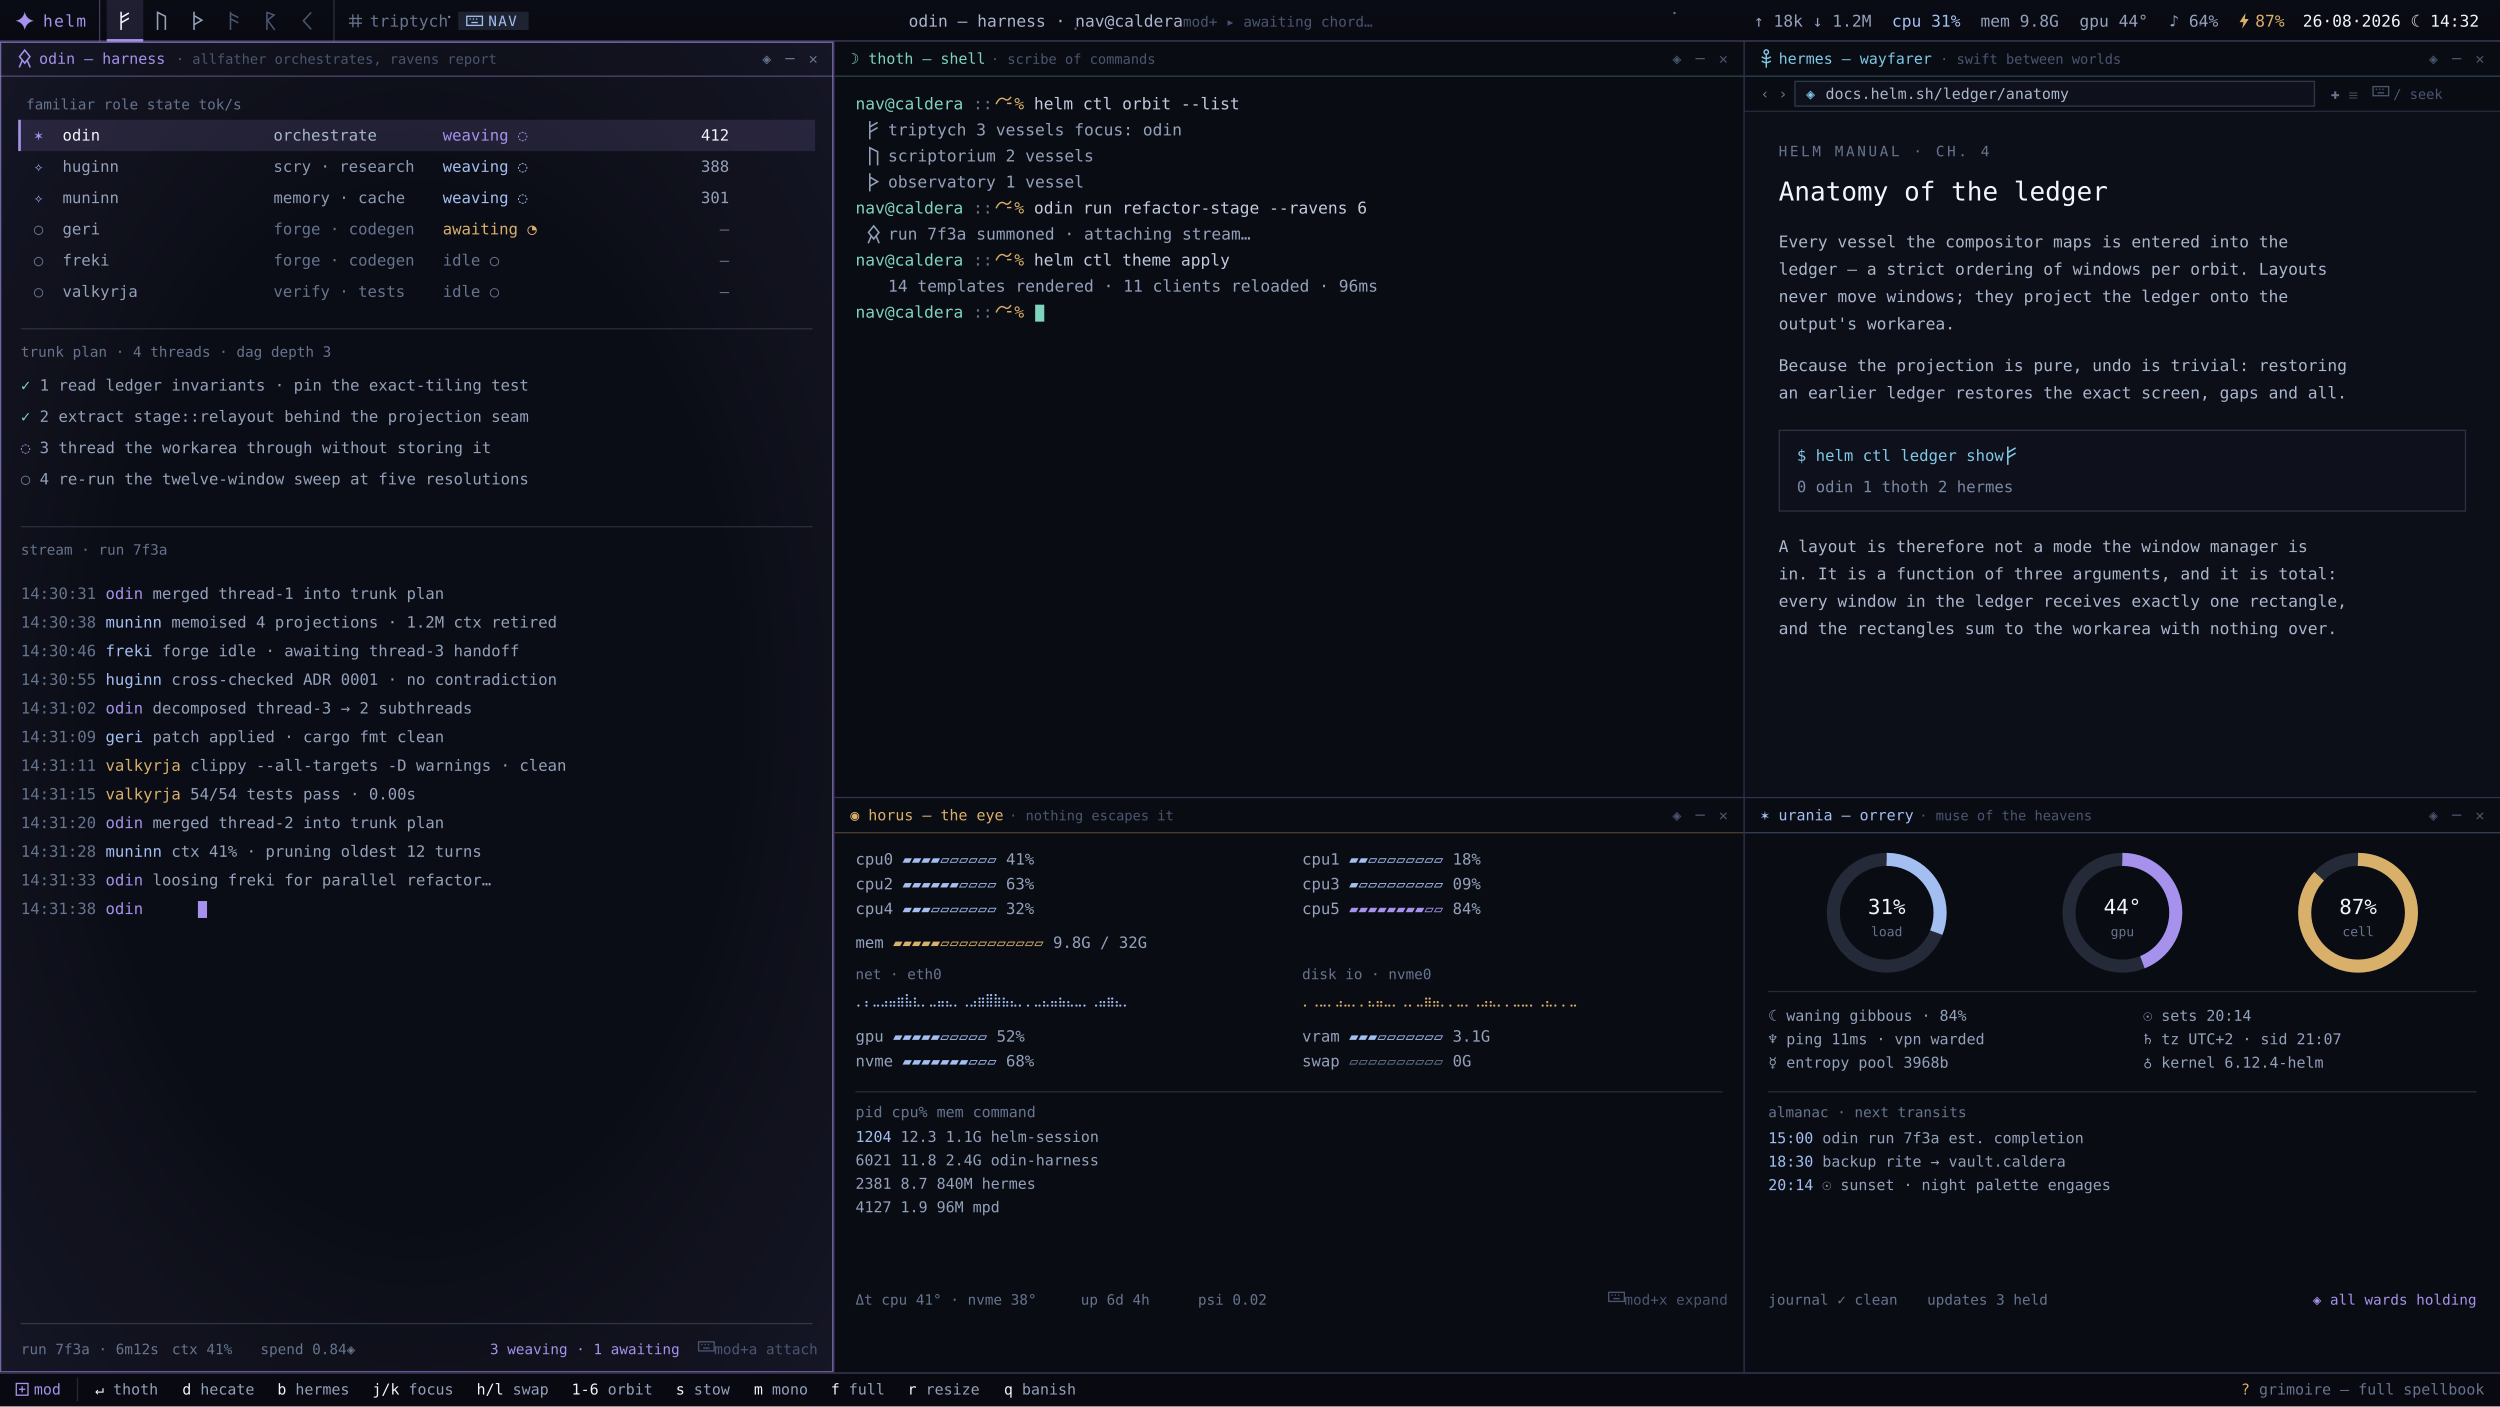
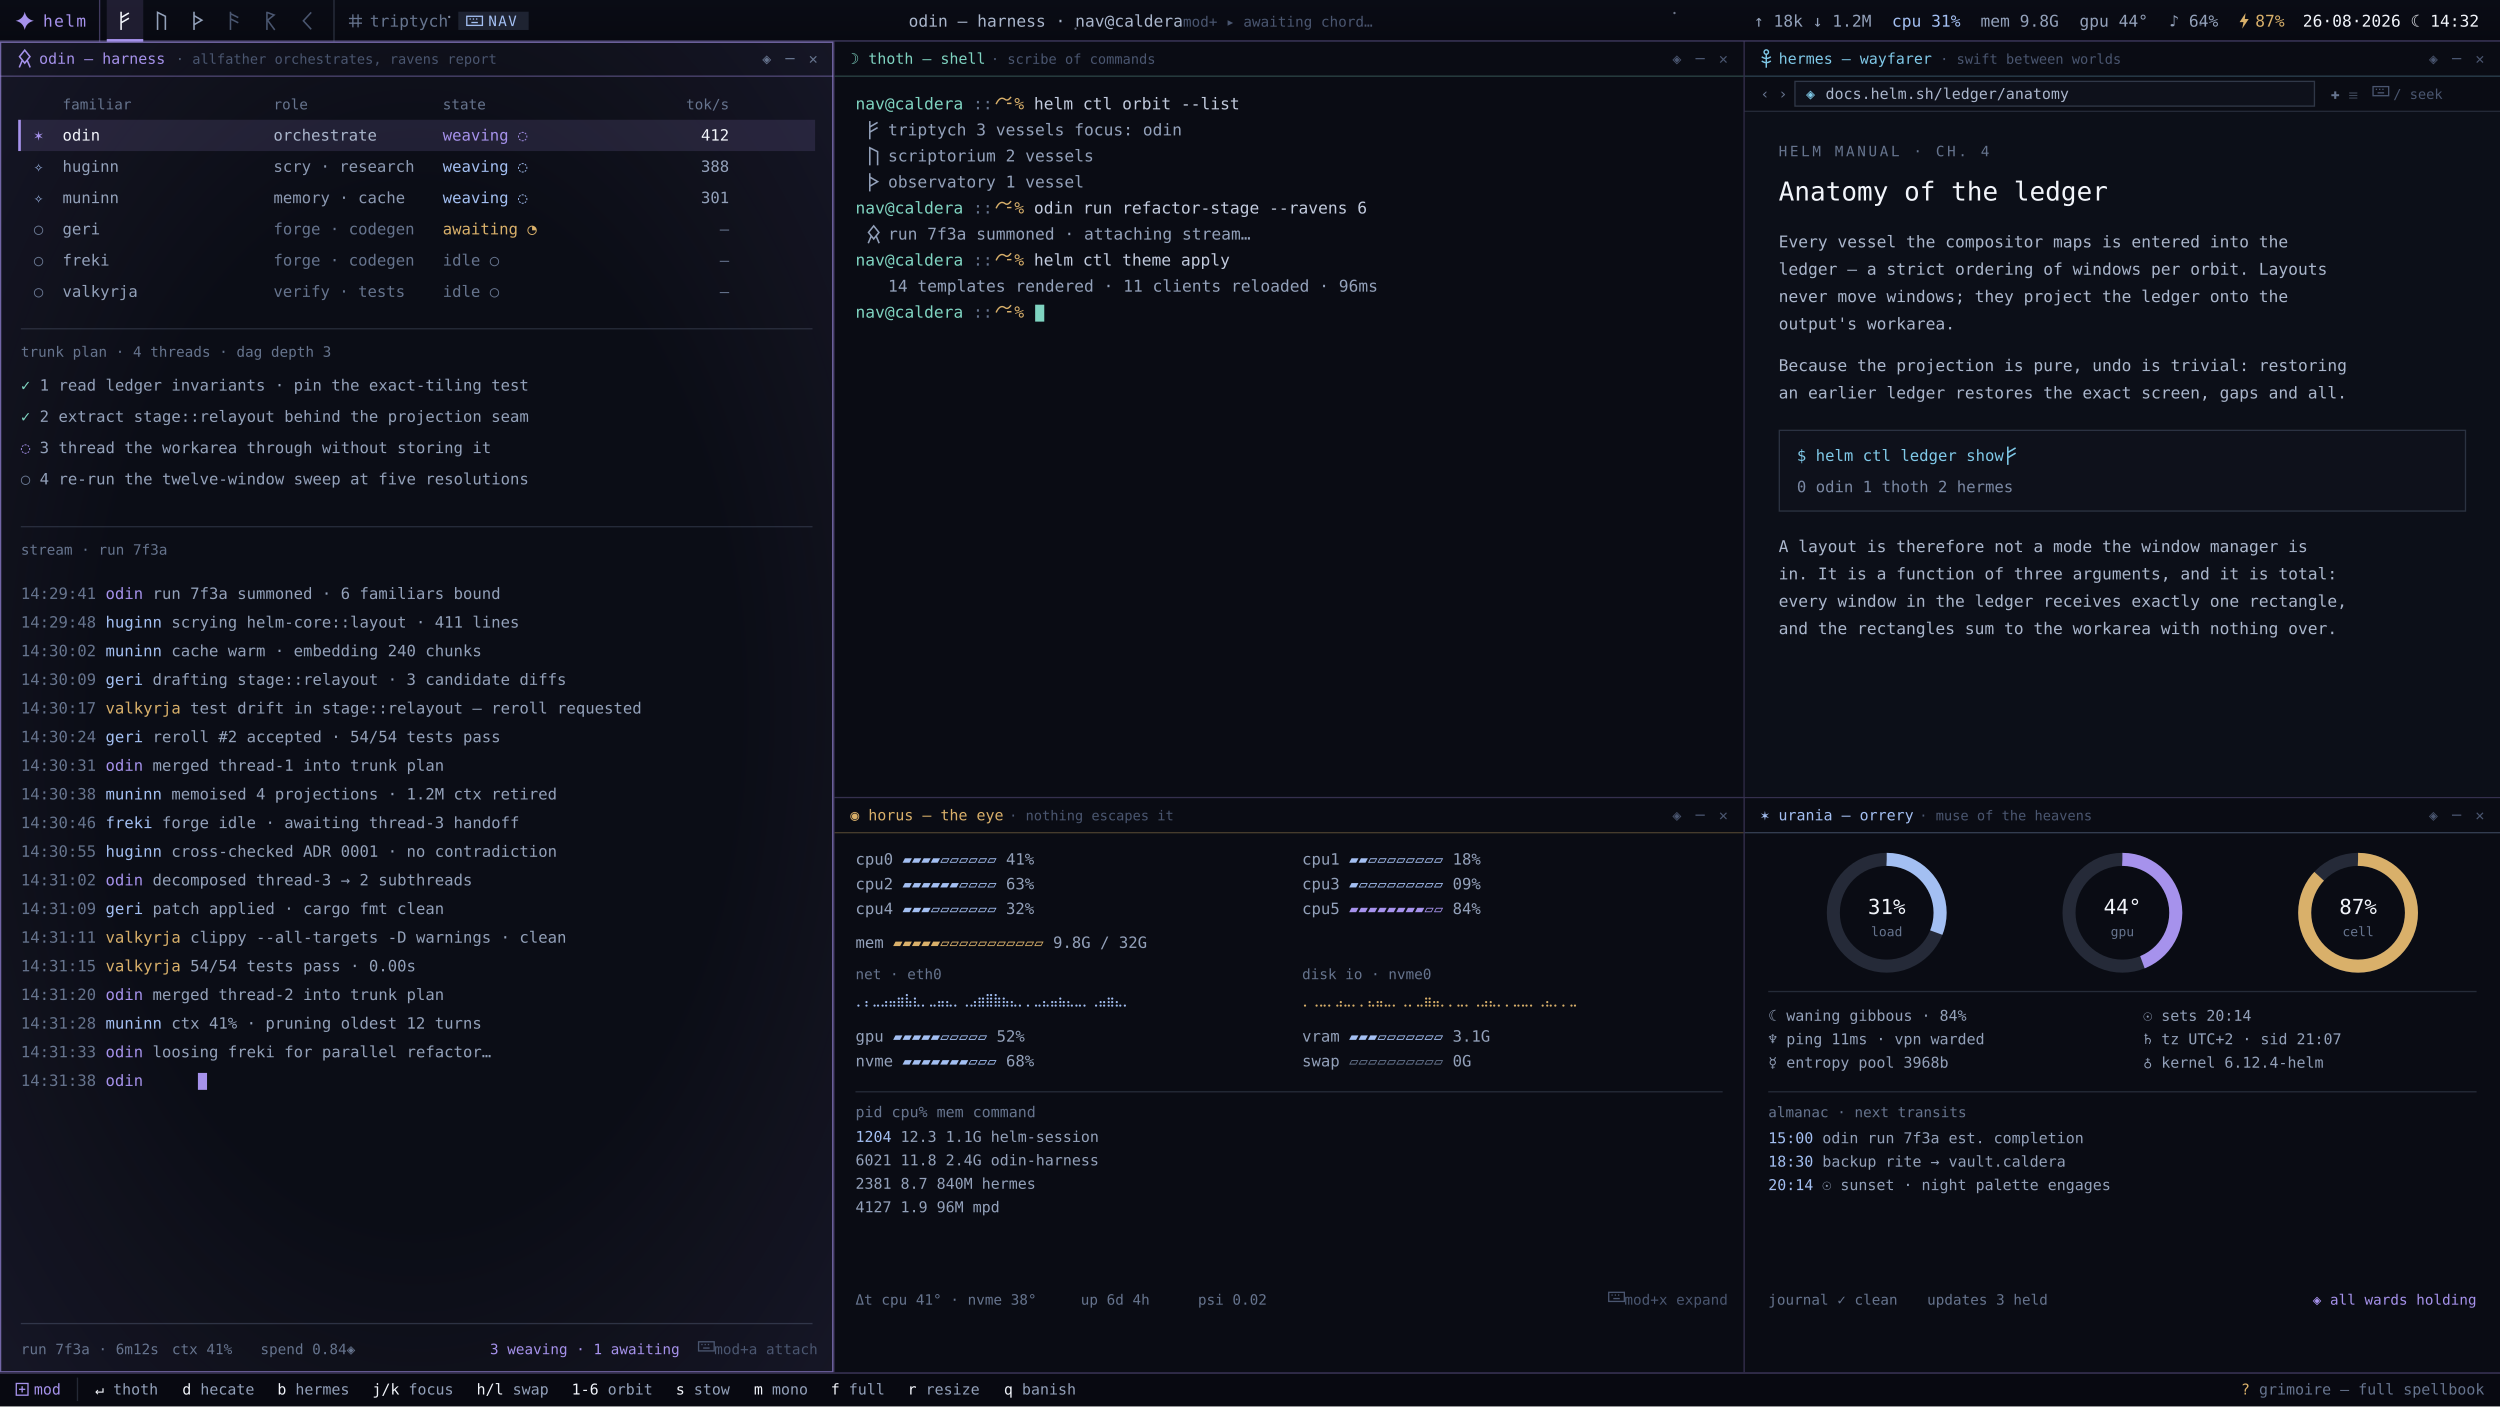
<svg xmlns="http://www.w3.org/2000/svg" viewBox="0 0 1920 1080" width="1920" height="1080" role="img" aria-label="The helm desktop: a 32-pixel bar with six runic orbits, a gapless triptych of five panes named odin, thoth, hermes, horus and urania, and a which-key strip along the bottom.">
  <defs>
    <linearGradient id="bar" x1="0" y1="0" x2="0" y2="1">
      <stop offset="0" stop-color="#0a0c15" />
      <stop offset="1" stop-color="#080911" />
    </linearGradient>
    <radialGradient id="glow" cx="50%" cy="50%" r="70%">
      <stop offset="0.55" stop-color="#a692ec" stop-opacity="0" />
      <stop offset="1" stop-color="#a692ec" stop-opacity="0.07" />
    </radialGradient>
    <g id="r1" fill="none" stroke="currentColor" stroke-width="1.2">
      <path d="M2,0 L2,14 M2,4.5 L8,1 M2,8.5 L8,5" />
    </g>
    <g id="r2" fill="none" stroke="currentColor" stroke-width="1.2">
      <path d="M2,14 L2,0.5 L8,3.5 L8,14" />
    </g>
    <g id="r3" fill="none" stroke="currentColor" stroke-width="1.2">
      <path d="M2,0 L2,14 M2,3 L8,6.5 L2,10 Z" />
    </g>
    <g id="r4" fill="none" stroke="currentColor" stroke-width="1.2">
      <path d="M2,0 L2,14 M2,1.5 L8,4.5 M2,5.5 L8,8.5" />
    </g>
    <g id="r5" fill="none" stroke="currentColor" stroke-width="1.2">
      <path d="M2,0 L2,14 M2,0.5 L7.5,2.5 L2.5,6.5 L8,14" />
    </g>
    <g id="r6" fill="none" stroke="currentColor" stroke-width="1.2">
      <path d="M8,0.5 L2,7 L8,13.5" />
    </g>
    <g id="rO" fill="none" stroke="currentColor" stroke-width="1.2">
      <path d="M5,0.5 L9,5.5 L5,10.5 L1,5.5 Z M3,8.6 L0.8,13.8 M7,8.6 L9.2,13.8" />
    </g>
    <g id="mark">
      <path d="M0,-7 Q1.2,-1.2 7,0 Q1.2,1.2 0,7 Q-1.2,1.2 -7,0 Q-1.2,-1.2 0,-7 Z" fill="currentColor" />
    </g>
    <g id="hash" fill="none" stroke="currentColor" stroke-width="1">
      <path d="M3,0 L3,10 M7,0 L7,10 M0,3.2 L10,3.2 M0,6.8 L10,6.8" />
    </g>
    <g id="kbd" fill="none" stroke="currentColor" stroke-width="1">
      <rect x="0.5" y="0.5" width="12" height="7" />
      <path d="M2.6,2.6 h1 M5.1,2.6 h1 M7.6,2.6 h1 M4,5.3 h5" />
    </g>
    <g id="cad" fill="none" stroke="currentColor" stroke-width="1.1">
      <path d="M4.5,3.6 L4.5,14" />
      <circle cx="4.5" cy="2" r="1.7" />
      <path d="M1,5.6 Q4.5,8.2 8,5.6 M1,8.8 Q4.5,11.4 8,8.8" />
    </g>
    <g id="sig" fill="none" stroke="currentColor" stroke-width="1.1">
      <path d="M0,8 Q3,1.4 7,4.4 Q9,5.9 11.5,2.4 M8.4,7.4 L11.8,7.4" />
    </g>
    <g id="bolt">
      <path d="M4.6,0 L0,7 L3,7 L2,12 L7,4.6 L4,4.6 Z" fill="currentColor" />
    </g>
    <g id="mod" fill="none" stroke="currentColor" stroke-width="1">
      <rect x="0.5" y="0.5" width="9" height="9" />
      <path d="M5,2.6 L5,7.4 M2.6,5 L7.4,5" />
    </g>
  </defs>
  <style>
text{font-family:'IBM Plex Mono','DejaVu Sans Mono','Liberation Mono',ui-monospace,monospace;white-space:pre}
.b{font-size:12.5px}.h{font-size:11.5px}.e{font-size:10.5px}.m{font-size:11px}.s{font-size:12px}
</style>
  <rect width="1920" height="1080" fill="#05060c" />
  <rect width="1920" height="32" fill="url(#bar)" />
  <g fill="#d2e1ff">
    <circle cx="345" cy="13" r="0.9" opacity=".6" />
    <circle cx="826" cy="22" r="0.9" opacity=".4" />
    <circle cx="1286" cy="10" r="0.9" opacity=".5" />
    <circle cx="1690" cy="19" r="0.9" opacity=".35" />
  </g>
  <rect y="31" width="1920" height="1" fill="#a692ec" opacity=".4" />
  <g color="#a692ec">
    <use href="#mark" x="19" y="16" />
  </g>
  <text class="b" x="33" y="20.5" fill="#a692ec" letter-spacing="1">helm</text>
  <rect x="76" width="1" height="32" fill="#a692ec" opacity=".35" />
  <rect x="82" width="28" height="32" fill="#a692ec" opacity=".14" />
  <rect x="82" y="30" width="28" height="2" fill="#a692ec" />
  <g color="#f2f5fb">
    <use href="#r1" x="91" y="9" />
  </g>
  <g color="#93a1ba">
    <use href="#r2" x="119" y="9" />
    <use href="#r3" x="147" y="9" />
  </g>
  <g color="#4a5670">
    <use href="#r4" x="175" y="9" />
    <use href="#r5" x="203" y="9" />
    <use href="#r6" x="231" y="9" />
  </g>
  <rect x="256" width="1" height="32" fill="#66748e" opacity=".35" />
  <g color="#66748e">
    <use href="#hash" x="268" y="11" />
  </g>
  <text class="b" x="284" y="20.5" fill="#66748e">triptych</text>
  <rect x="352" y="9" width="54" height="14" fill="#a3bff2" opacity=".14" />
  <g color="#a3bff2">
    <use href="#kbd" x="358" y="12" />
  </g>
  <text class="m" x="375" y="20" fill="#a3bff2" letter-spacing="1">NAV</text>
  <text class="b" x="876" y="20.5" fill="#aab6cc" text-anchor="middle">odin — harness · nav@caldera<tspan class="m" fill="#4a5670">      mod+ ▸ awaiting chord…</tspan>
  </text>
  <g fill="#93a1ba" class="b">
    <text x="1347" y="20.5">↑ 18k ↓ 1.2M</text>
    <text x="1453" y="20.5" fill="#a3bff2">cpu 31%</text>
    <text x="1521" y="20.5">mem 9.8G</text>
    <text x="1597" y="20.5">gpu 44°</text>
    <text x="1666" y="20.5">♪ 64%</text>
  </g>
  <g color="#d9b06a">
    <use href="#bolt" x="1720" y="10" />
  </g>
  <text class="b" x="1732" y="20.5" fill="#d9b06a">87%</text>
  <text class="b" x="1904" y="20.5" fill="#f2f5fb" text-anchor="end">26·08·2026 ☾ 14:32</text>
  <rect y="32" width="1920" height="1022" fill="#a692ec" opacity=".3" />
  <rect x="0.5" y="32.5" width="639" height="1021" fill="#0b0d16" stroke="#a692ec" stroke-opacity=".6" />
  <rect x="1" y="33" width="638" height="1020" fill="url(#glow)" />
  <rect y="58" width="640" height="1" fill="#a692ec" opacity=".4" />
  <g color="#a692ec">
    <use href="#rO" x="14" y="38" />
  </g>
  <text class="h" x="30" y="49" fill="#a692ec">odin — harness</text>
  <text class="e" x="135" y="49" fill="#4a5670">· allfather orchestrates, ravens report</text>
  <text class="h" x="628" y="49" fill="#66748e" text-anchor="end" letter-spacing="2">◈ ─ ✕</text>
-   <text class="m" x="20" y="84" fill="#66748e">      familiar          role               state       tok/s</text>
+   <g class="m" fill="#66748e">
+     <text x="48" y="84">familiar</text>
+     <text x="210" y="84">role</text>
+     <text x="340" y="84">state</text>
+     <text x="560" y="84" text-anchor="end">tok/s</text>
+   </g>
  <rect x="14" y="92" width="612" height="24" fill="#a692ec" opacity=".14" />
  <rect x="14" y="92" width="2" height="24" fill="#a692ec" />
  <g class="s">
    <text x="26" y="108" fill="#a692ec">✶</text>
    <text x="48" y="108" fill="#f2f5fb">odin</text>
    <text x="210" y="108" fill="#aab6cc">orchestrate</text>
    <text x="340" y="108" fill="#a692ec">weaving ◌</text>
    <text x="560" y="108" fill="#f2f5fb" text-anchor="end">412</text>
    <text x="26" y="132" fill="#a3bff2">✧</text>
    <text x="48" y="132" fill="#93a1ba">huginn</text>
    <text x="210" y="132" fill="#8c99b2">scry · research</text>
    <text x="340" y="132" fill="#a3bff2">weaving ◌</text>
    <text x="560" y="132" fill="#93a1ba" text-anchor="end">388</text>
    <text x="26" y="156" fill="#a3bff2">✧</text>
    <text x="48" y="156" fill="#93a1ba">muninn</text>
    <text x="210" y="156" fill="#8c99b2">memory · cache</text>
    <text x="340" y="156" fill="#a3bff2">weaving ◌</text>
    <text x="560" y="156" fill="#93a1ba" text-anchor="end">301</text>
    <text x="26" y="180" fill="#66748e">○</text>
    <text x="48" y="180" fill="#93a1ba">geri</text>
    <text x="210" y="180" fill="#66748e">forge · codegen</text>
    <text x="340" y="180" fill="#d9b06a">awaiting ◔</text>
    <text x="560" y="180" fill="#66748e" text-anchor="end">—</text>
    <text x="26" y="204" fill="#66748e">○</text>
    <text x="48" y="204" fill="#93a1ba">freki</text>
    <text x="210" y="204" fill="#66748e">forge · codegen</text>
    <text x="340" y="204" fill="#66748e">idle ○</text>
    <text x="560" y="204" fill="#66748e" text-anchor="end">—</text>
    <text x="26" y="228" fill="#66748e">○</text>
    <text x="48" y="228" fill="#93a1ba">valkyrja</text>
    <text x="210" y="228" fill="#66748e">verify · tests</text>
    <text x="340" y="228" fill="#66748e">idle ○</text>
    <text x="560" y="228" fill="#66748e" text-anchor="end">—</text>
  </g>
  <rect x="16" y="252" width="608" height="1" fill="#66748e" opacity=".3" />
  <text class="m" x="16" y="274" fill="#66748e">trunk plan · 4 threads · dag depth 3</text>
  <g class="s" fill="#93a1ba">
    <text x="16" y="300">
      <tspan fill="#7fd4c1">✓</tspan>  1  read ledger invariants · pin the exact-tiling test</text>
    <text x="16" y="324">
      <tspan fill="#7fd4c1">✓</tspan>  2  extract stage::relayout behind the projection seam</text>
    <text x="16" y="348">
      <tspan fill="#a692ec">◌</tspan>  3  thread the workarea through without storing it</text>
    <text x="16" y="372">
      <tspan fill="#66748e">○</tspan>  4  re-run the twelve-window sweep at five resolutions</text>
  </g>
  <rect x="16" y="404" width="608" height="1" fill="#66748e" opacity=".3" />
  <text class="m" x="16" y="426" fill="#66748e">stream · run 7f3a</text>
  <g class="s" fill="#93a1ba">
    <text x="16" y="460">
+       <tspan fill="#66748e">14:29:41</tspan>
+       <tspan fill="#a692ec">odin    </tspan> run 7f3a summoned · 6 familiars bound</text>
+     <text x="16" y="482">
+       <tspan fill="#66748e">14:29:48</tspan>
+       <tspan fill="#a3bff2">huginn  </tspan> scrying helm-core::layout · 411 lines</text>
+     <text x="16" y="504">
+       <tspan fill="#66748e">14:30:02</tspan>
+       <tspan fill="#a3bff2">muninn  </tspan> cache warm · embedding 240 chunks</text>
+     <text x="16" y="526">
+       <tspan fill="#66748e">14:30:09</tspan>
+       <tspan fill="#a3bff2">geri    </tspan> drafting stage::relayout · 3 candidate diffs</text>
+     <text x="16" y="548">
+       <tspan fill="#66748e">14:30:17</tspan>
+       <tspan fill="#d9b06a">valkyrja</tspan> test drift in stage::relayout — reroll requested</text>
+     <text x="16" y="570">
+       <tspan fill="#66748e">14:30:24</tspan>
+       <tspan fill="#a3bff2">geri    </tspan> reroll #2 accepted · 54/54 tests pass</text>
+     <text x="16" y="592">
      <tspan fill="#66748e">14:30:31</tspan>
      <tspan fill="#a692ec">odin    </tspan> merged thread-1 into trunk plan</text>
-     <text x="16" y="482">
+     <text x="16" y="614">
      <tspan fill="#66748e">14:30:38</tspan>
      <tspan fill="#a3bff2">muninn  </tspan> memoised 4 projections · 1.2M ctx retired</text>
-     <text x="16" y="504">
+     <text x="16" y="636">
      <tspan fill="#66748e">14:30:46</tspan>
      <tspan fill="#a3bff2">freki   </tspan> forge idle · awaiting thread-3 handoff</text>
-     <text x="16" y="526">
+     <text x="16" y="658">
      <tspan fill="#66748e">14:30:55</tspan>
      <tspan fill="#a3bff2">huginn  </tspan> cross-checked ADR 0001 · no contradiction</text>
-     <text x="16" y="548">
+     <text x="16" y="680">
      <tspan fill="#66748e">14:31:02</tspan>
      <tspan fill="#a692ec">odin    </tspan> decomposed thread-3 → 2 subthreads</text>
-     <text x="16" y="570">
+     <text x="16" y="702">
      <tspan fill="#66748e">14:31:09</tspan>
      <tspan fill="#a3bff2">geri    </tspan> patch applied · cargo fmt clean</text>
-     <text x="16" y="592">
+     <text x="16" y="724">
      <tspan fill="#66748e">14:31:11</tspan>
      <tspan fill="#d9b06a">valkyrja</tspan> clippy --all-targets -D warnings · clean</text>
-     <text x="16" y="614">
+     <text x="16" y="746">
      <tspan fill="#66748e">14:31:15</tspan>
      <tspan fill="#d9b06a">valkyrja</tspan> 54/54 tests pass · 0.00s</text>
-     <text x="16" y="636">
+     <text x="16" y="768">
      <tspan fill="#66748e">14:31:20</tspan>
      <tspan fill="#a692ec">odin    </tspan> merged thread-2 into trunk plan</text>
-     <text x="16" y="658">
+     <text x="16" y="790">
      <tspan fill="#66748e">14:31:28</tspan>
      <tspan fill="#a3bff2">muninn  </tspan> ctx 41% · pruning oldest 12 turns</text>
-     <text x="16" y="680">
+     <text x="16" y="812">
      <tspan fill="#66748e">14:31:33</tspan>
      <tspan fill="#a692ec">odin    </tspan> loosing freki for parallel refactor…</text>
-     <text x="16" y="702" fill="#f2f5fb">
+     <text x="16" y="834" fill="#f2f5fb">
      <tspan fill="#66748e">14:31:38</tspan>
      <tspan fill="#a692ec">odin    </tspan>
    </text>
  </g>
-   <rect x="152" y="692" width="7" height="13" fill="#a692ec" />
+   <rect x="152" y="824" width="7" height="13" fill="#a692ec" />
  <rect x="16" y="1016" width="608" height="1" fill="#66748e" opacity=".35" />
  <g class="m" fill="#66748e">
    <text x="16" y="1040">run 7f3a · 6m12s</text>
    <text x="132" y="1040">ctx 41%</text>
    <text x="200" y="1040">spend 0.84◈</text>
    <text x="522" y="1040" fill="#a692ec" text-anchor="end">3 weaving · 1 awaiting</text>
    <text x="628" y="1040" fill="#4a5670" text-anchor="end">mod+a attach</text>
  </g>
  <g color="#4a5670">
    <use href="#kbd" x="536" y="1030" />
  </g>
  <rect x="641" y="32" width="698" height="580" fill="#0a0c14" />
  <rect x="641" y="58" width="698" height="1" fill="#7fd4c1" opacity=".28" />
  <text class="h" x="653" y="49" fill="#7fd4c1">☽ thoth — shell</text>
  <text class="e" x="761" y="49" fill="#4a5670">· scribe of commands</text>
  <text class="h" x="1327" y="49" fill="#4a5670" text-anchor="end" letter-spacing="2">◈ ─ ✕</text>
  <g class="b">
    <text x="657" y="84">
      <tspan fill="#7fd4c1">nav@caldera</tspan>
      <tspan fill="#66748e">::</tspan>
    </text>
    <g color="#d9b06a">
      <use href="#sig" x="765" y="72" />
    </g>
    <text x="779" y="84">
      <tspan fill="#d9b06a">%</tspan>
      <tspan fill="#c2cbde">helm ctl orbit --list</tspan>
    </text>
    <g color="#93a1ba">
      <use href="#r1" x="666" y="93" />
    </g>
    <text x="682" y="104" fill="#93a1ba">triptych    3 vessels   focus: odin</text>
    <g color="#93a1ba">
      <use href="#r2" x="666" y="113" />
    </g>
    <text x="682" y="124" fill="#93a1ba">scriptorium 2 vessels</text>
    <g color="#93a1ba">
      <use href="#r3" x="666" y="133" />
    </g>
    <text x="682" y="144" fill="#93a1ba">observatory 1 vessel</text>
    <text x="657" y="164">
      <tspan fill="#7fd4c1">nav@caldera</tspan>
      <tspan fill="#66748e">::</tspan>
    </text>
    <g color="#d9b06a">
      <use href="#sig" x="765" y="152" />
    </g>
    <text x="779" y="164">
      <tspan fill="#d9b06a">%</tspan>
      <tspan fill="#c2cbde">odin run refactor-stage --ravens 6</tspan>
    </text>
    <g color="#93a1ba">
      <use href="#rO" x="666" y="173" />
    </g>
    <text x="682" y="184" fill="#93a1ba">run 7f3a summoned · attaching stream…</text>
    <text x="657" y="204">
      <tspan fill="#7fd4c1">nav@caldera</tspan>
      <tspan fill="#66748e">::</tspan>
    </text>
    <g color="#d9b06a">
      <use href="#sig" x="765" y="192" />
    </g>
    <text x="779" y="204">
      <tspan fill="#d9b06a">%</tspan>
      <tspan fill="#c2cbde">helm ctl theme apply</tspan>
    </text>
    <text x="682" y="224" fill="#93a1ba">14 templates rendered · 11 clients reloaded · 96ms</text>
    <text x="657" y="244">
      <tspan fill="#7fd4c1">nav@caldera</tspan>
      <tspan fill="#66748e">::</tspan>
    </text>
    <g color="#d9b06a">
      <use href="#sig" x="765" y="232" />
    </g>
    <text x="779" y="244" fill="#d9b06a">%</text>
  </g>
  <rect x="795" y="234" width="7" height="13" fill="#7fd4c1" />
  <rect x="1340" y="32" width="580" height="580" fill="#0a0c14" />
  <rect x="1340" y="58" width="580" height="1" fill="#7fc9e8" opacity=".28" />
  <g color="#7fc9e8">
    <use href="#cad" x="1352" y="38" />
  </g>
  <text class="h" x="1366" y="49" fill="#7fc9e8">hermes — wayfarer</text>
  <text class="e" x="1490" y="49" fill="#4a5670">· swift between worlds</text>
  <text class="h" x="1908" y="49" fill="#4a5670" text-anchor="end" letter-spacing="2">◈ ─ ✕</text>
  <rect x="1340" y="85" width="580" height="1" fill="#66748e" opacity=".3" />
  <text class="h" x="1352" y="76" fill="#66748e">‹ ›</text>
  <rect x="1378.5" y="62.5" width="399" height="19" fill="#0e111b" stroke="#66748e" stroke-opacity=".4" />
  <text class="h" x="1387" y="76" fill="#7fc9e8">◈</text>
  <text class="h" x="1402" y="76" fill="#aab6cc">docs.helm.sh/ledger/anatomy</text>
  <text class="h" x="1790" y="76" fill="#66748e">✚ ☰</text>
  <g color="#4a5670">
    <use href="#kbd" x="1822" y="66" />
  </g>
  <text class="e" x="1838" y="76" fill="#4a5670">/ seek</text>
  <rect x="1340" y="86" width="580" height="526" fill="#0c0f18" />
  <text class="m" x="1366" y="120" fill="#66748e" letter-spacing="2">HELM MANUAL · CH. 4</text>
  <text x="1366" y="154" fill="#f2f5fb" font-size="20">Anatomy of the ledger</text>
  <g class="b" fill="#aab6cc">
    <text x="1366" y="190">Every vessel the compositor maps is entered into the</text>
    <text x="1366" y="211">ledger — a strict ordering of windows per orbit. Layouts</text>
    <text x="1366" y="232">never move windows; they project the ledger onto the</text>
    <text x="1366" y="253">output's workarea.</text>
    <text x="1366" y="285">Because the projection is pure, undo is trivial: restoring</text>
    <text x="1366" y="306">an earlier ledger restores the exact screen, gaps and all.</text>
  </g>
  <rect x="1366.5" y="330.5" width="527" height="62" fill="#0e111b" stroke="#66748e" stroke-opacity=".35" />
  <text class="s" x="1380" y="354" fill="#7fc9e8">$ helm ctl ledger show</text>
  <g color="#7fc9e8">
    <use href="#r1" x="1540" y="343" />
  </g>
  <text class="s" x="1380" y="378" fill="#7b89a4">0 odin    1 thoth    2 hermes</text>
  <g class="b" fill="#aab6cc">
    <text x="1366" y="424">A layout is therefore not a mode the window manager is</text>
    <text x="1366" y="445">in. It is a function of three arguments, and it is total:</text>
    <text x="1366" y="466">every window in the ledger receives exactly one rectangle,</text>
    <text x="1366" y="487">and the rectangles sum to the workarea with nothing over.</text>
  </g>
  <rect x="641" y="613" width="698" height="441" fill="#0a0c14" />
  <rect x="641" y="639" width="698" height="1" fill="#d9b06a" opacity=".3" />
  <text class="h" x="653" y="630" fill="#d9b06a">◉ horus — the eye</text>
  <text class="e" x="775" y="630" fill="#4a5670">· nothing escapes it</text>
  <text class="h" x="1327" y="630" fill="#4a5670" text-anchor="end" letter-spacing="2">◈ ─ ✕</text>
  <g class="s" fill="#93a1ba">
    <text x="657" y="664">cpu0 <tspan fill="#a3bff2">▰▰▰▰▱▱▱▱▱▱</tspan> 41%</text>
    <text x="1000" y="664">cpu1 <tspan fill="#a3bff2">▰▰▱▱▱▱▱▱▱▱</tspan> 18%</text>
    <text x="657" y="683">cpu2 <tspan fill="#a3bff2">▰▰▰▰▰▰▱▱▱▱</tspan> 63%</text>
    <text x="1000" y="683">cpu3 <tspan fill="#a3bff2">▰▱▱▱▱▱▱▱▱▱</tspan> 09%</text>
    <text x="657" y="702">cpu4 <tspan fill="#a3bff2">▰▰▰▱▱▱▱▱▱▱</tspan> 32%</text>
    <text x="1000" y="702">cpu5 <tspan fill="#a692ec">▰▰▰▰▰▰▰▰▱▱</tspan> 84%</text>
    <text x="657" y="728">mem <tspan fill="#d9b06a">▰▰▰▰▰▱▱▱▱▱▱▱▱▱▱▱</tspan> 9.8G / 32G</text>
  </g>
  <text class="m" x="657" y="752" fill="#66748e">net · eth0</text>
  <text class="s" x="657" y="772" fill="#a3bff2" letter-spacing="-1">⡀⡄⣀⣠⣤⣶⣧⣆⡀⣀⣤⣄⡀⢀⣠⣶⣿⣷⣦⣄⡀⡀⣀⣄⣤⣦⣄⣀⡀⢀⣤⣶⣄⡀</text>
  <text class="m" x="1000" y="752" fill="#66748e">disk io · nvme0</text>
  <text class="s" x="1000" y="772" fill="#d9b06a" letter-spacing="-1">⡀⢀⣀⡀⣠⣀⡀⡀⣄⣤⣀⡀⢀⡀⣀⣶⣤⡀⡀⣀⡀⢀⣠⣄⡀⡀⣀⣀⡀⢀⣄⡀⡀⣀</text>
  <g class="s" fill="#93a1ba">
    <text x="657" y="800">gpu  <tspan fill="#a3bff2">▰▰▰▰▰▱▱▱▱▱</tspan> 52%</text>
    <text x="1000" y="800">vram <tspan fill="#a3bff2">▰▰▰▱▱▱▱▱▱▱</tspan> 3.1G</text>
    <text x="657" y="819">nvme <tspan fill="#a3bff2">▰▰▰▰▰▰▰▱▱▱</tspan> 68%</text>
    <text x="1000" y="819">swap <tspan fill="#66748e">▱▱▱▱▱▱▱▱▱▱</tspan> 0G</text>
  </g>
  <rect x="657" y="838" width="666" height="1" fill="#66748e" opacity=".3" />
  <g class="h">
    <text x="657" y="858" fill="#66748e"> pid     cpu%  mem     command</text>
    <text x="657" y="877" fill="#93a1ba">
      <tspan fill="#a3bff2"> 1204</tspan>   12.3  1.1G    helm-session</text>
    <text x="657" y="895" fill="#93a1ba"> 6021   11.8  2.4G    odin-harness</text>
    <text x="657" y="913" fill="#93a1ba"> 2381    8.7  840M    hermes</text>
    <text x="657" y="931" fill="#93a1ba"> 4127    1.9   96M    mpd</text>
  </g>
  <g class="m" fill="#66748e">
    <text x="657" y="1002">Δt cpu 41° · nvme 38°</text>
    <text x="830" y="1002">up 6d 4h</text>
    <text x="920" y="1002">psi 0.02</text>
    <text x="1327" y="1002" fill="#4a5670" text-anchor="end">mod+x expand</text>
  </g>
  <g color="#4a5670">
    <use href="#kbd" x="1235" y="992" />
  </g>
  <rect x="1340" y="613" width="580" height="441" fill="#0a0c14" />
  <rect x="1340" y="639" width="580" height="1" fill="#a3bff2" opacity=".28" />
  <text class="h" x="1352" y="630" fill="#a3bff2">✶ urania — orrery</text>
  <text class="e" x="1474" y="630" fill="#4a5670">· muse of the heavens</text>
  <text class="h" x="1908" y="630" fill="#4a5670" text-anchor="end" letter-spacing="2">◈ ─ ✕</text>
  <g fill="none" stroke-width="10">
    <circle cx="1449" cy="701" r="41" stroke="#66748e" stroke-opacity=".3" />
    <circle cx="1449" cy="701" r="41" stroke="#a3bff2" stroke-dasharray="80 178" transform="rotate(-90 1449 701)" />
    <circle cx="1630" cy="701" r="41" stroke="#66748e" stroke-opacity=".3" />
    <circle cx="1630" cy="701" r="41" stroke="#a692ec" stroke-dasharray="113 145" transform="rotate(-90 1630 701)" />
    <circle cx="1811" cy="701" r="41" stroke="#66748e" stroke-opacity=".3" />
    <circle cx="1811" cy="701" r="41" stroke="#d9b06a" stroke-dasharray="224 34" transform="rotate(-90 1811 701)" />
  </g>
  <g text-anchor="middle">
    <text x="1449" y="702" fill="#f2f5fb" font-size="16">31%</text>
    <text x="1449" y="719" fill="#66748e" font-size="10">load</text>
    <text x="1630" y="702" fill="#f2f5fb" font-size="16">44°</text>
    <text x="1630" y="719" fill="#66748e" font-size="10">gpu</text>
    <text x="1811" y="702" fill="#f2f5fb" font-size="16">87%</text>
    <text x="1811" y="719" fill="#66748e" font-size="10">cell</text>
  </g>
  <rect x="1358" y="761" width="544" height="1" fill="#66748e" opacity=".3" />
  <g class="h" fill="#93a1ba">
    <text x="1358" y="784">☾ waning gibbous · 84%</text>
    <text x="1646" y="784">☉ sets 20:14</text>
    <text x="1358" y="802">♆ ping 11ms · vpn warded</text>
    <text x="1646" y="802">♄ tz UTC+2 · sid 21:07</text>
    <text x="1358" y="820">☿ entropy pool 3968b</text>
    <text x="1646" y="820">♁ kernel 6.12.4-helm</text>
  </g>
  <rect x="1358" y="838" width="544" height="1" fill="#66748e" opacity=".3" />
  <text class="m" x="1358" y="858" fill="#66748e">almanac · next transits</text>
  <g class="h" fill="#93a1ba">
    <text x="1358" y="878">
      <tspan fill="#a3bff2">15:00</tspan>   odin run 7f3a est. completion</text>
    <text x="1358" y="896">
      <tspan fill="#a3bff2">18:30</tspan>   backup rite → vault.caldera</text>
    <text x="1358" y="914">
      <tspan fill="#a3bff2">20:14</tspan>   ☉ sunset · night palette engages</text>
  </g>
  <g class="m" fill="#66748e">
    <text x="1358" y="1002">journal ✓ clean</text>
    <text x="1480" y="1002">updates 3 held</text>
    <text x="1902" y="1002" fill="#a692ec" text-anchor="end">◈ all wards holding</text>
  </g>
  <rect y="1054" width="1920" height="26" fill="#080911" />
  <rect y="1054" width="1920" height="1" fill="#a692ec" opacity=".35" />
  <g color="#a692ec">
    <use href="#mod" x="12" y="1062" />
  </g>
  <text class="h" x="26" y="1071" fill="#a692ec">mod</text>
  <rect x="59" y="1058" width="1" height="18" fill="#66748e" opacity=".3" />
  <g class="h" fill="#93a1ba">
    <text x="73" y="1071">
      <tspan fill="#f2f5fb">↵</tspan> thoth</text>
    <text x="140" y="1071">
      <tspan fill="#f2f5fb">d</tspan> hecate</text>
    <text x="213" y="1071">
      <tspan fill="#f2f5fb">b</tspan> hermes</text>
    <text x="286" y="1071">
      <tspan fill="#f2f5fb">j/k</tspan> focus</text>
    <text x="366" y="1071">
      <tspan fill="#f2f5fb">h/l</tspan> swap</text>
    <text x="439" y="1071">
      <tspan fill="#f2f5fb">1-6</tspan> orbit</text>
    <text x="519" y="1071">
      <tspan fill="#f2f5fb">s</tspan> stow</text>
    <text x="579" y="1071">
      <tspan fill="#f2f5fb">m</tspan> mono</text>
    <text x="638" y="1071">
      <tspan fill="#f2f5fb">f</tspan> full</text>
    <text x="697" y="1071">
      <tspan fill="#f2f5fb">r</tspan> resize</text>
    <text x="771" y="1071">
      <tspan fill="#f2f5fb">q</tspan> banish</text>
  </g>
  <text class="h" x="1908" y="1071" fill="#66748e" text-anchor="end">
    <tspan fill="#d9b06a">?</tspan> grimoire — full spellbook</text>
</svg>
